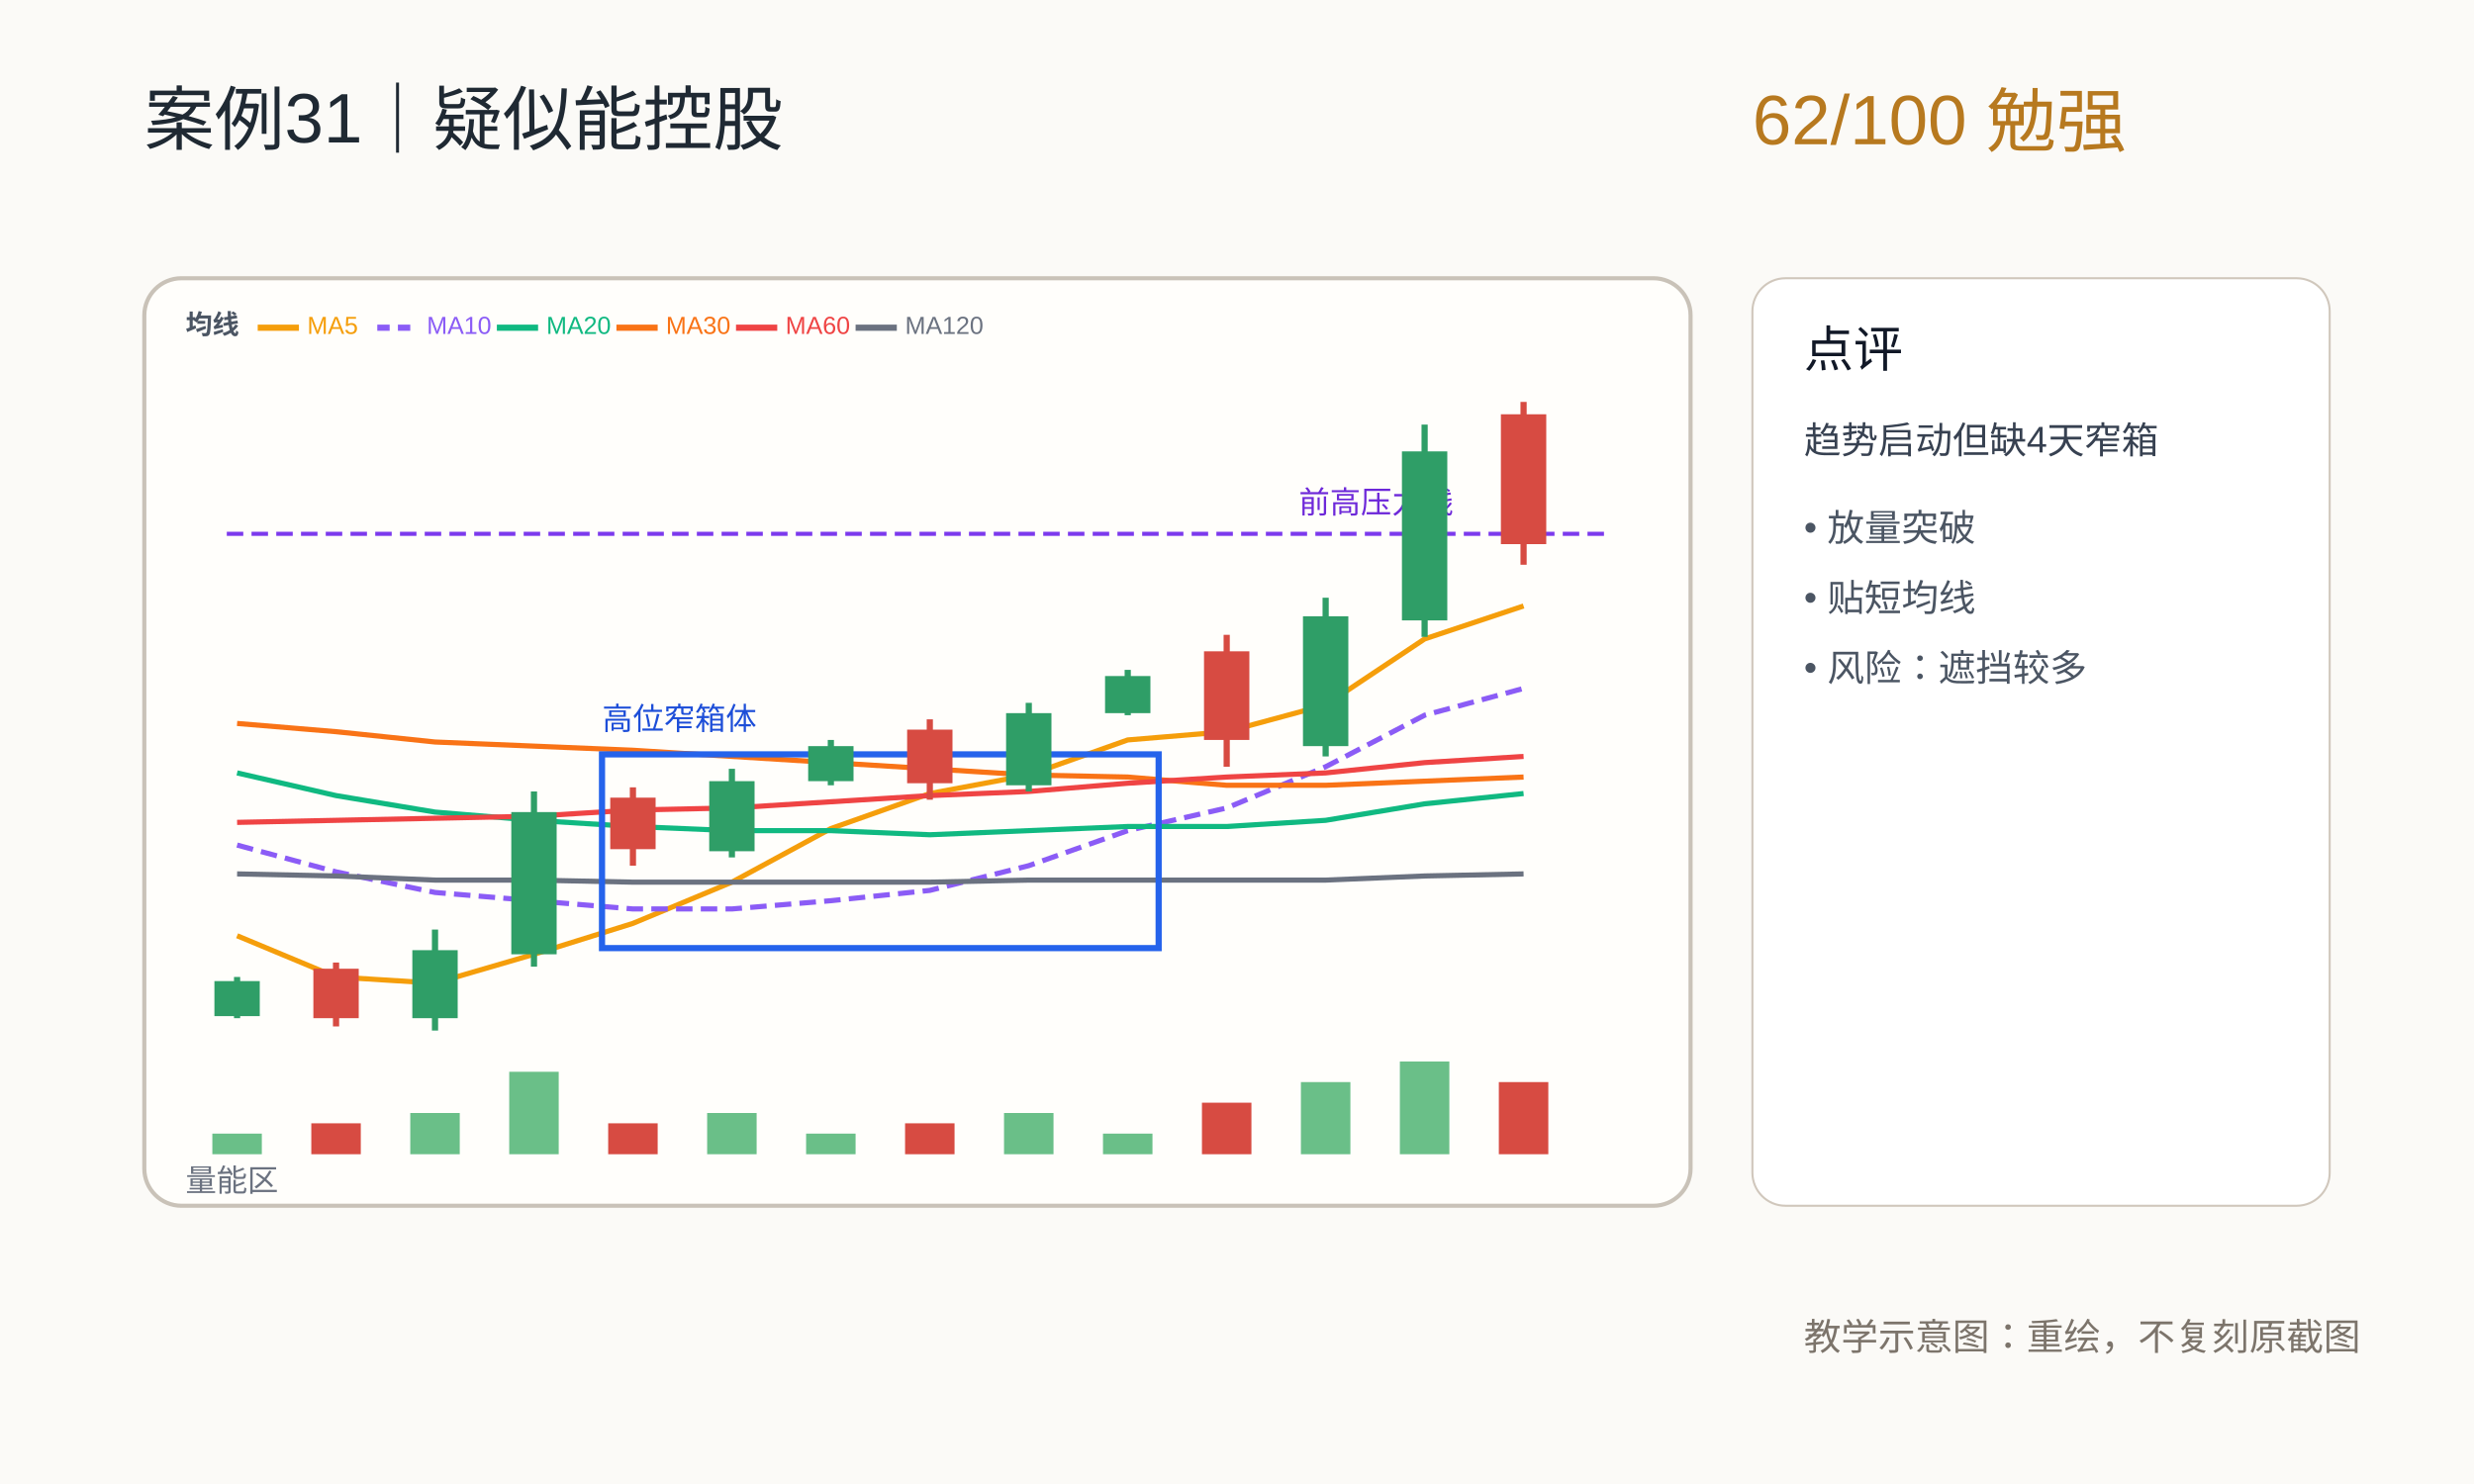
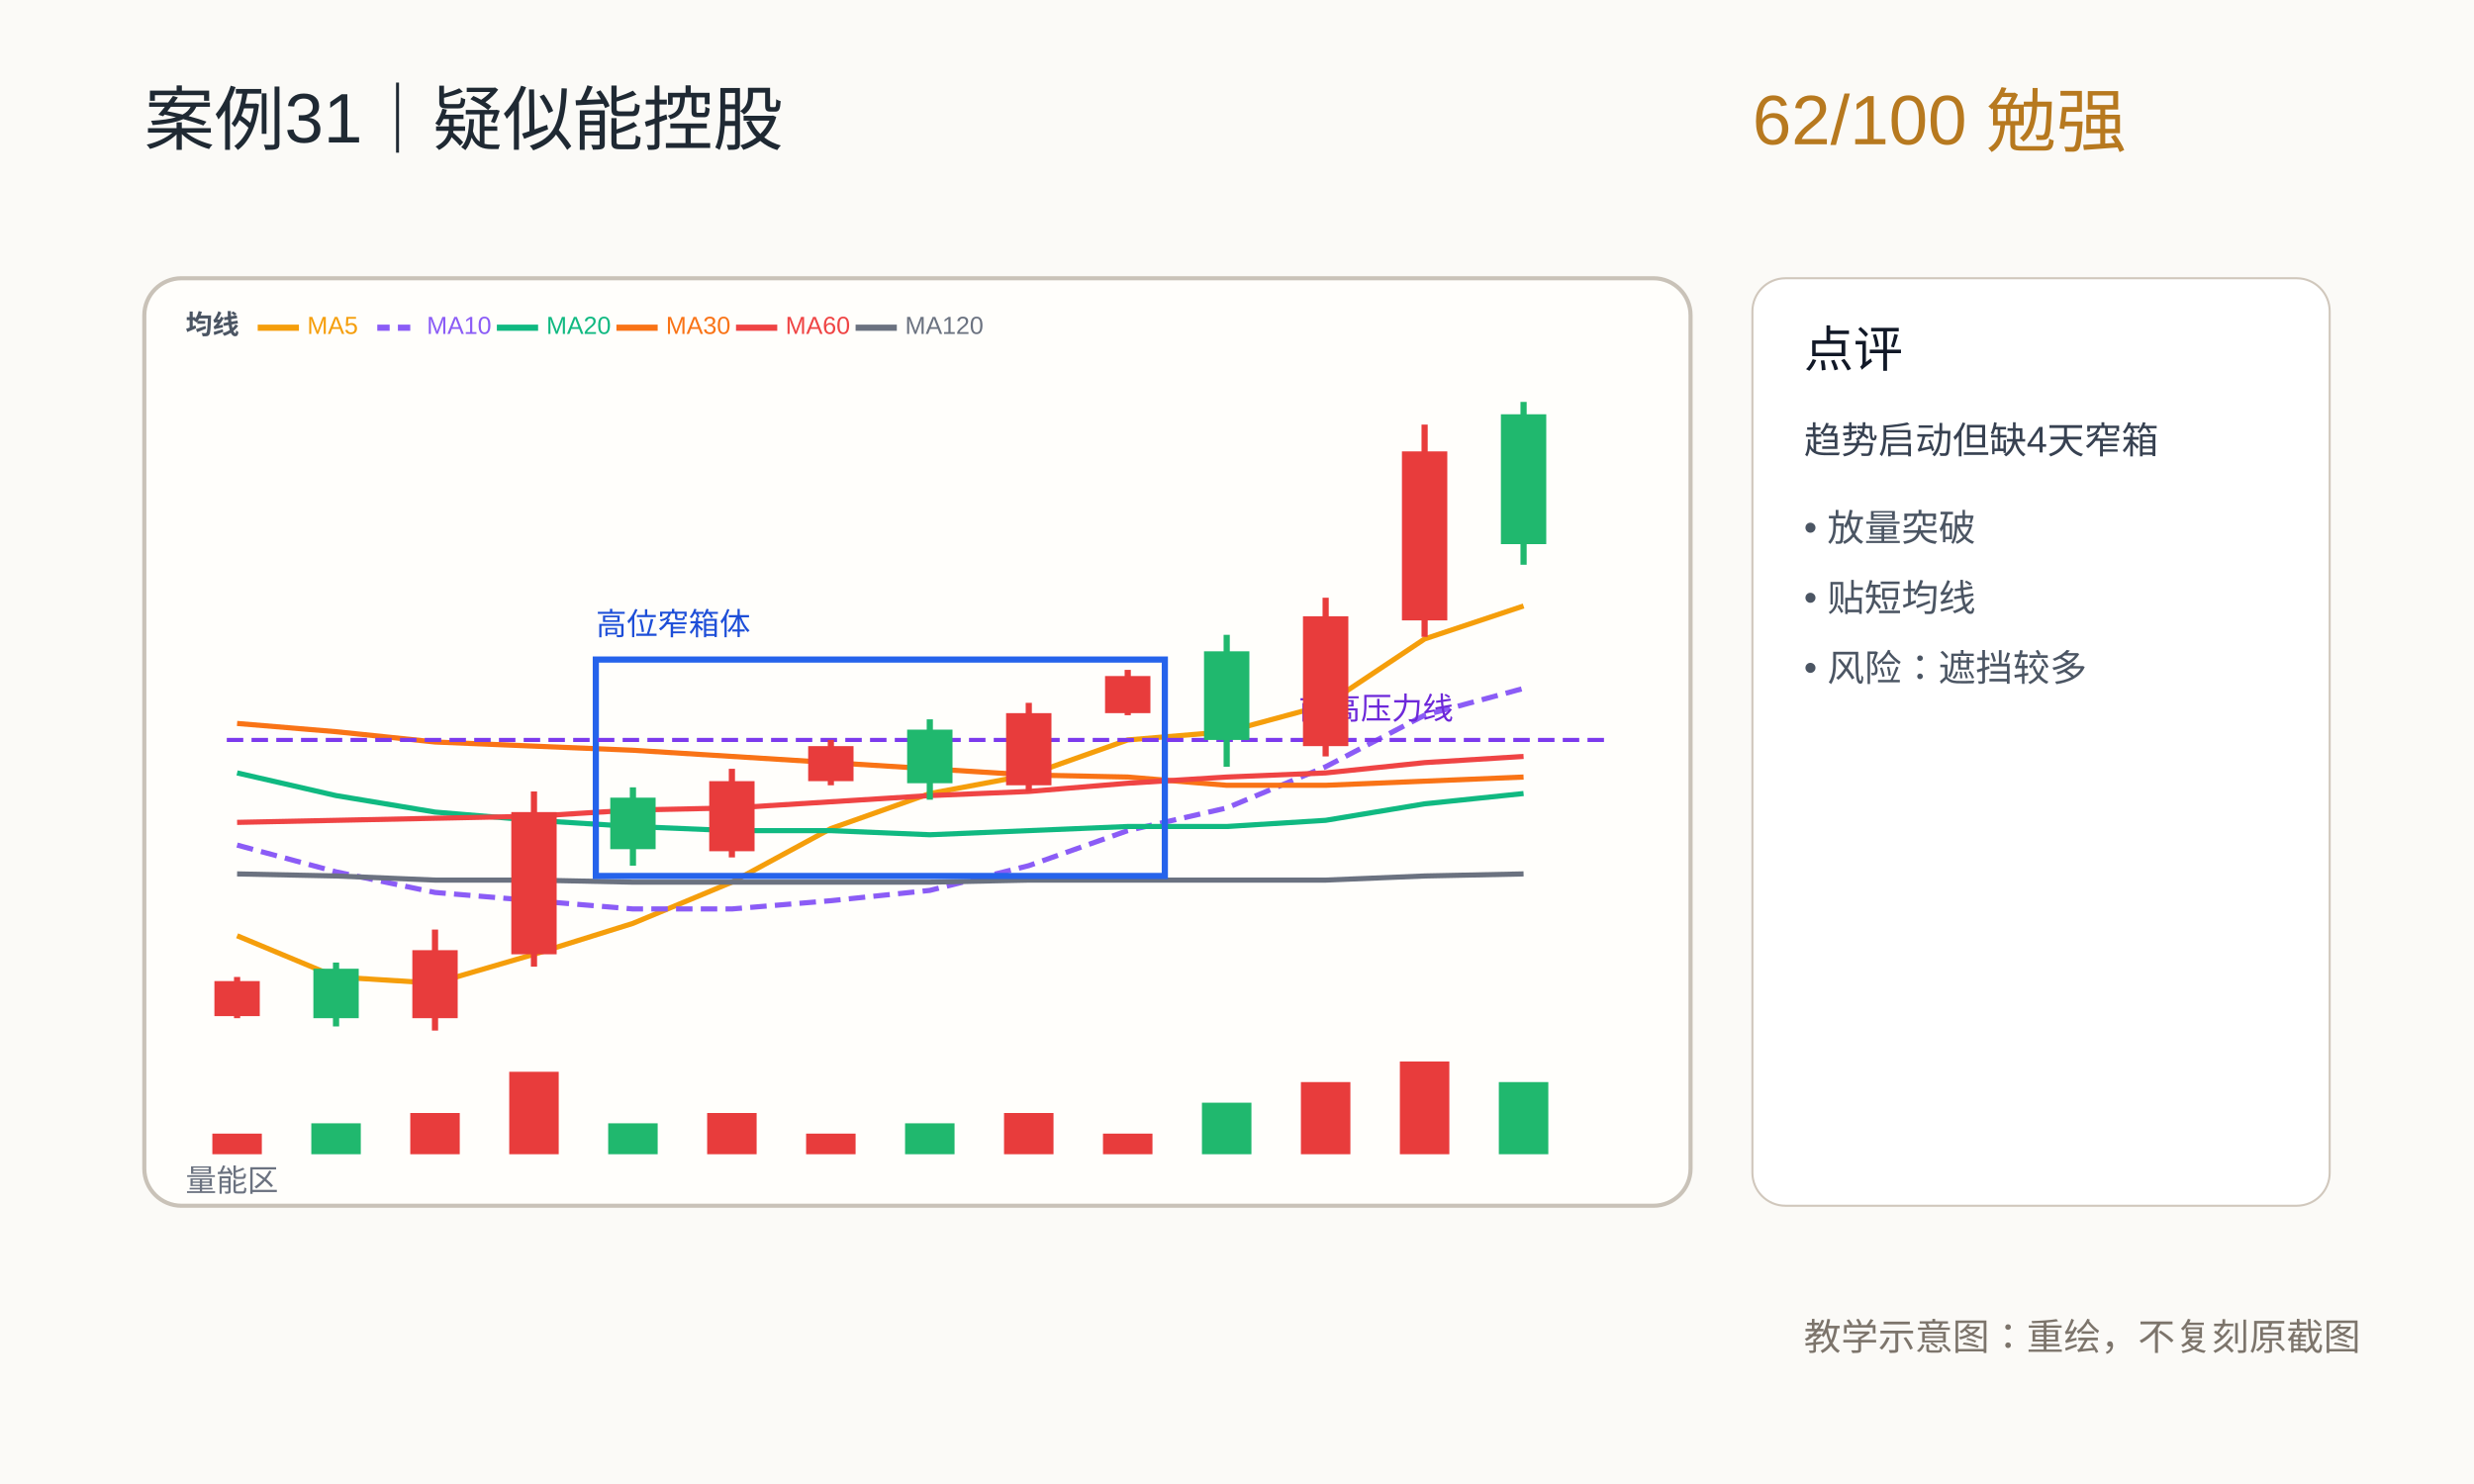
<svg xmlns="http://www.w3.org/2000/svg" width="1200" height="720" viewBox="0 0 1200 720">
  <rect width="1200" height="720" fill="#fbfaf7" />
  <rect x="70" y="135" width="750" height="450" rx="18" fill="#fffefb" stroke="#c9c2b8" stroke-width="2" />
  <text x="70" y="70" font-size="34" font-family="PingFang SC, Arial" fill="#1f2933">案例31｜疑似能控股</text>
  <text x="850" y="70" font-size="34" font-family="PingFang SC, Arial" fill="#b7791f">62/100  勉强</text>
  <text x="90" y="162" font-size="13" font-family="PingFang SC, Arial" fill="#4b5563" font-weight="bold">均线</text>
  <line x1="125" y1="159" x2="145" y2="159" stroke="#f59e0b" stroke-width="3" />
  <text x="149" y="162" font-size="12" font-family="PingFang SC, Arial" fill="#f59e0b">MA5</text>
  <line x1="183" y1="159" x2="203" y2="159" stroke="#8b5cf6" stroke-width="3" stroke-dasharray="6,4" />
  <text x="207" y="162" font-size="12" font-family="PingFang SC, Arial" fill="#8b5cf6">MA10</text>
  <line x1="241" y1="159" x2="261" y2="159" stroke="#10b981" stroke-width="3" />
  <text x="265" y="162" font-size="12" font-family="PingFang SC, Arial" fill="#10b981">MA20</text>
  <line x1="299" y1="159" x2="319" y2="159" stroke="#f97316" stroke-width="3" />
  <text x="323" y="162" font-size="12" font-family="PingFang SC, Arial" fill="#f97316">MA30</text>
  <line x1="357" y1="159" x2="377" y2="159" stroke="#ef4444" stroke-width="3" />
  <text x="381" y="162" font-size="12" font-family="PingFang SC, Arial" fill="#ef4444">MA60</text>
  <line x1="415" y1="159" x2="435" y2="159" stroke="#6b7280" stroke-width="3" />
  <text x="439" y="162" font-size="12" font-family="PingFang SC, Arial" fill="#6b7280">MA120</text>
  <polyline points="115,454 163,474 211,477 259,463 307,448 355,428 403,402 451,385 499,376 547,359 595,355 643,342 691,310 739,294" fill="none" stroke="#f59e0b" stroke-width="2.5" />
  <polyline points="115,410 163,423 211,433 259,437 307,441 355,441 403,437 451,432 499,420 547,403 595,392 643,372 691,347 739,334" fill="none" stroke="#8b5cf6" stroke-width="2.5" stroke-dasharray="8,4" />
  <polyline points="115,375 163,386 211,394 259,398 307,401 355,403 403,403 451,405 499,403 547,401 595,401 643,398 691,390 739,385" fill="none" stroke="#10b981" stroke-width="2.5" />
  <polyline points="115,351 163,355 211,360 259,362 307,364 355,367 403,370 451,373 499,376 547,377 595,381 643,381 691,379 739,377" fill="none" stroke="#f97316" stroke-width="2.5" />
  <polyline points="115,399 163,398 211,397 259,396 307,393 355,392 403,389 451,386 499,384 547,380 595,377 643,375 691,370 739,367" fill="none" stroke="#ef4444" stroke-width="2.5" />
  <polyline points="115,424 163,425 211,427 259,427 307,428 355,428 403,428 451,428 499,427 547,427 595,427 643,427 691,425 739,424" fill="none" stroke="#6b7280" stroke-width="2.5" />
-   <line x1="110" y1="259" x2="780" y2="259" stroke="#7c3aed" stroke-width="2" stroke-dasharray="8,4" />
-   <text x="630" y="249" font-size="15" font-family="PingFang SC, Arial" fill="#6d28d9">前高压力线</text>
-   <rect x="292" y="366" width="270" height="94" fill="none" stroke="#2563eb" stroke-width="3" />
-   <text x="292" y="354" font-size="15" font-family="PingFang SC, Arial" fill="#1d4ed8">高位窄箱体</text>
-   <line x1="115" y1="474" x2="115" y2="494" stroke="#2f9e67" stroke-width="3" />
-   <rect x="104" y="476" width="22" height="17" fill="#2f9e67" />
-   <line x1="163" y1="467" x2="163" y2="498" stroke="#d74b42" stroke-width="3" />
-   <rect x="152" y="470" width="22" height="24" fill="#d74b42" />
-   <line x1="211" y1="451" x2="211" y2="500" stroke="#2f9e67" stroke-width="3" />
-   <rect x="200" y="461" width="22" height="33" fill="#2f9e67" />
-   <line x1="259" y1="384" x2="259" y2="469" stroke="#2f9e67" stroke-width="3" />
-   <rect x="248" y="394" width="22" height="69" fill="#2f9e67" />
-   <line x1="307" y1="382" x2="307" y2="420" stroke="#d74b42" stroke-width="3" />
-   <rect x="296" y="387" width="22" height="25" fill="#d74b42" />
-   <line x1="355" y1="373" x2="355" y2="416" stroke="#2f9e67" stroke-width="3" />
-   <rect x="344" y="379" width="22" height="34" fill="#2f9e67" />
-   <line x1="403" y1="359" x2="403" y2="381" stroke="#2f9e67" stroke-width="3" />
-   <rect x="392" y="362" width="22" height="17" fill="#2f9e67" />
-   <line x1="451" y1="349" x2="451" y2="388" stroke="#d74b42" stroke-width="3" />
-   <rect x="440" y="354" width="22" height="26" fill="#d74b42" />
-   <line x1="499" y1="341" x2="499" y2="384" stroke="#2f9e67" stroke-width="3" />
-   <rect x="488" y="346" width="22" height="35" fill="#2f9e67" />
-   <line x1="547" y1="325" x2="547" y2="347" stroke="#2f9e67" stroke-width="3" />
-   <rect x="536" y="328" width="22" height="18" fill="#2f9e67" />
-   <line x1="595" y1="308" x2="595" y2="372" stroke="#d74b42" stroke-width="3" />
-   <rect x="584" y="316" width="22" height="43" fill="#d74b42" />
-   <line x1="643" y1="290" x2="643" y2="367" stroke="#2f9e67" stroke-width="3" />
-   <rect x="632" y="299" width="22" height="63" fill="#2f9e67" />
-   <line x1="691" y1="206" x2="691" y2="309" stroke="#2f9e67" stroke-width="3" />
-   <rect x="680" y="219" width="22" height="82" fill="#2f9e67" />
-   <line x1="739" y1="195" x2="739" y2="274" stroke="#d74b42" stroke-width="3" />
-   <rect x="728" y="201" width="22" height="63" fill="#d74b42" />
-   <rect x="103" y="550" width="24" height="10" fill="#6abf88" />
-   <rect x="151" y="545" width="24" height="15" fill="#d74b42" />
-   <rect x="199" y="540" width="24" height="20" fill="#6abf88" />
-   <rect x="247" y="520" width="24" height="40" fill="#6abf88" />
-   <rect x="295" y="545" width="24" height="15" fill="#d74b42" />
-   <rect x="343" y="540" width="24" height="20" fill="#6abf88" />
-   <rect x="391" y="550" width="24" height="10" fill="#6abf88" />
-   <rect x="439" y="545" width="24" height="15" fill="#d74b42" />
-   <rect x="487" y="540" width="24" height="20" fill="#6abf88" />
-   <rect x="535" y="550" width="24" height="10" fill="#6abf88" />
-   <rect x="583" y="535" width="24" height="25" fill="#d74b42" />
-   <rect x="631" y="525" width="24" height="35" fill="#6abf88" />
-   <rect x="679" y="515" width="24" height="45" fill="#6abf88" />
-   <rect x="727" y="525" width="24" height="35" fill="#d74b42" />
+   <rect x="289" y="320" width="276" height="105" fill="none" stroke="#2563eb" stroke-width="3" />
+   <text x="289" y="308" font-size="15" font-family="PingFang SC, Arial" fill="#1d4ed8">高位窄箱体</text>
+   <line x1="110" y1="359" x2="780" y2="359" stroke="#7c3aed" stroke-width="2" stroke-dasharray="8,4" />
+   <text x="630" y="349" font-size="15" font-family="PingFang SC, Arial" fill="#6d28d9">前高压力线</text>
+   <line x1="115" y1="474" x2="115" y2="494" stroke="#e83c3c" stroke-width="3" />
+   <rect x="104" y="476" width="22" height="17" fill="#e83c3c" />
+   <line x1="163" y1="467" x2="163" y2="498" stroke="#20b86e" stroke-width="3" />
+   <rect x="152" y="470" width="22" height="24" fill="#20b86e" />
+   <line x1="211" y1="451" x2="211" y2="500" stroke="#e83c3c" stroke-width="3" />
+   <rect x="200" y="461" width="22" height="33" fill="#e83c3c" />
+   <line x1="259" y1="384" x2="259" y2="469" stroke="#e83c3c" stroke-width="3" />
+   <rect x="248" y="394" width="22" height="69" fill="#e83c3c" />
+   <line x1="307" y1="382" x2="307" y2="420" stroke="#20b86e" stroke-width="3" />
+   <rect x="296" y="387" width="22" height="25" fill="#20b86e" />
+   <line x1="355" y1="373" x2="355" y2="416" stroke="#e83c3c" stroke-width="3" />
+   <rect x="344" y="379" width="22" height="34" fill="#e83c3c" />
+   <line x1="403" y1="359" x2="403" y2="381" stroke="#e83c3c" stroke-width="3" />
+   <rect x="392" y="362" width="22" height="17" fill="#e83c3c" />
+   <line x1="451" y1="349" x2="451" y2="388" stroke="#20b86e" stroke-width="3" />
+   <rect x="440" y="354" width="22" height="26" fill="#20b86e" />
+   <line x1="499" y1="341" x2="499" y2="384" stroke="#e83c3c" stroke-width="3" />
+   <rect x="488" y="346" width="22" height="35" fill="#e83c3c" />
+   <line x1="547" y1="325" x2="547" y2="347" stroke="#e83c3c" stroke-width="3" />
+   <rect x="536" y="328" width="22" height="18" fill="#e83c3c" />
+   <line x1="595" y1="308" x2="595" y2="372" stroke="#20b86e" stroke-width="3" />
+   <rect x="584" y="316" width="22" height="43" fill="#20b86e" />
+   <line x1="643" y1="290" x2="643" y2="367" stroke="#e83c3c" stroke-width="3" />
+   <rect x="632" y="299" width="22" height="63" fill="#e83c3c" />
+   <line x1="691" y1="206" x2="691" y2="309" stroke="#e83c3c" stroke-width="3" />
+   <rect x="680" y="219" width="22" height="82" fill="#e83c3c" />
+   <line x1="739" y1="195" x2="739" y2="274" stroke="#20b86e" stroke-width="3" />
+   <rect x="728" y="201" width="22" height="63" fill="#20b86e" />
+   <rect x="103" y="550" width="24" height="10" fill="#e83c3c" />
+   <rect x="151" y="545" width="24" height="15" fill="#20b86e" />
+   <rect x="199" y="540" width="24" height="20" fill="#e83c3c" />
+   <rect x="247" y="520" width="24" height="40" fill="#e83c3c" />
+   <rect x="295" y="545" width="24" height="15" fill="#20b86e" />
+   <rect x="343" y="540" width="24" height="20" fill="#e83c3c" />
+   <rect x="391" y="550" width="24" height="10" fill="#e83c3c" />
+   <rect x="439" y="545" width="24" height="15" fill="#20b86e" />
+   <rect x="487" y="540" width="24" height="20" fill="#e83c3c" />
+   <rect x="535" y="550" width="24" height="10" fill="#e83c3c" />
+   <rect x="583" y="535" width="24" height="25" fill="#20b86e" />
+   <rect x="631" y="525" width="24" height="35" fill="#e83c3c" />
+   <rect x="679" y="515" width="24" height="45" fill="#e83c3c" />
+   <rect x="727" y="525" width="24" height="35" fill="#20b86e" />
  <text x="90" y="578" font-size="15" font-family="PingFang SC, Arial" fill="#6b7280">量能区</text>
  <rect x="850" y="135" width="280" height="450" rx="16" fill="#ffffff" stroke="#d0c7bc" />
  <text x="875" y="178" font-size="24" font-family="PingFang SC, Arial" fill="#111827">点评</text>
  <text x="875" y="220" font-size="18" font-family="PingFang SC, Arial" fill="#374151">趋势启动但缺4天窄箱</text>
  <text x="875" y="262" font-size="18" font-family="PingFang SC, Arial" fill="#4b5563">• 放量突破</text>
  <text x="875" y="296" font-size="18" font-family="PingFang SC, Arial" fill="#4b5563">• 贴短均线</text>
  <text x="875" y="330" font-size="18" font-family="PingFang SC, Arial" fill="#4b5563">• 风险：遮挡较多</text>
  <text x="875" y="655" font-size="18" font-family="PingFang SC, Arial" fill="#7c746b">教学示意图：重绘，不复刻原截图</text>
</svg>
